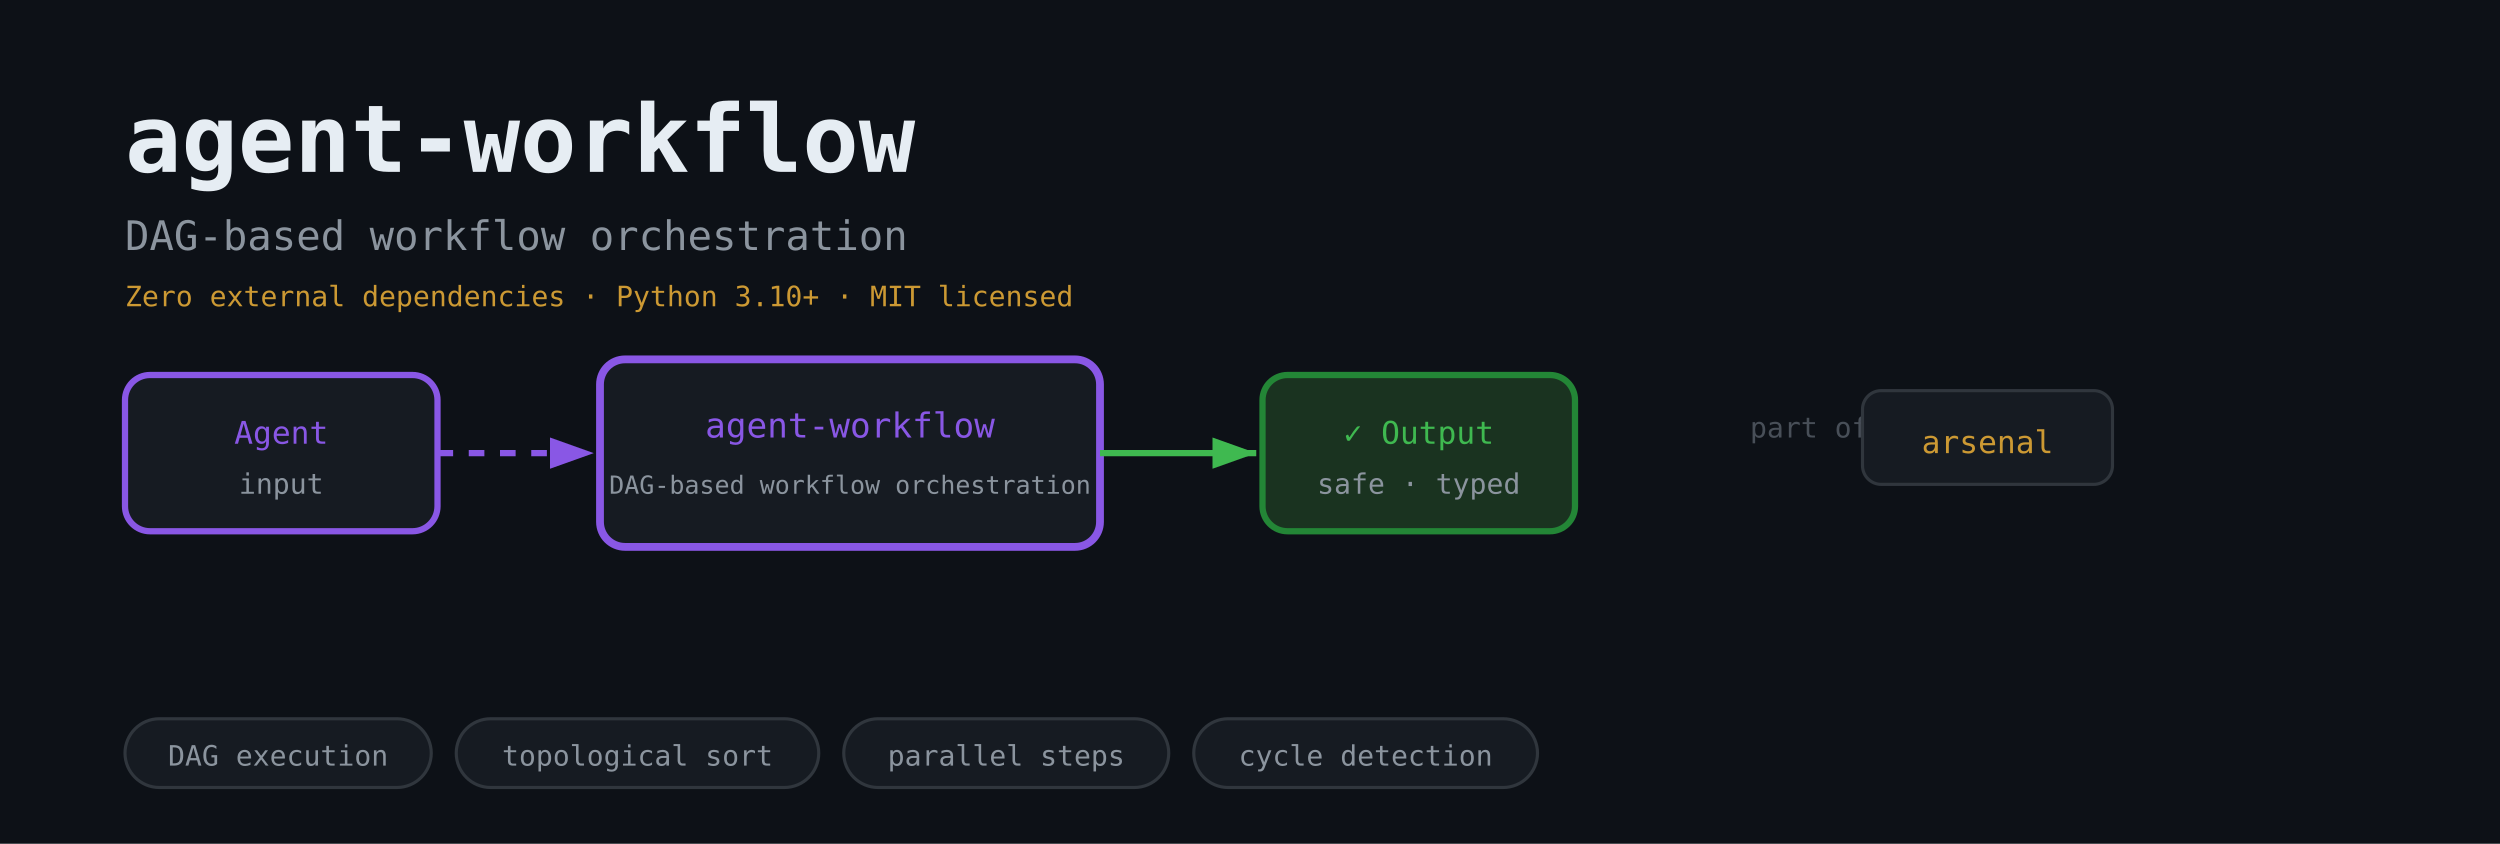
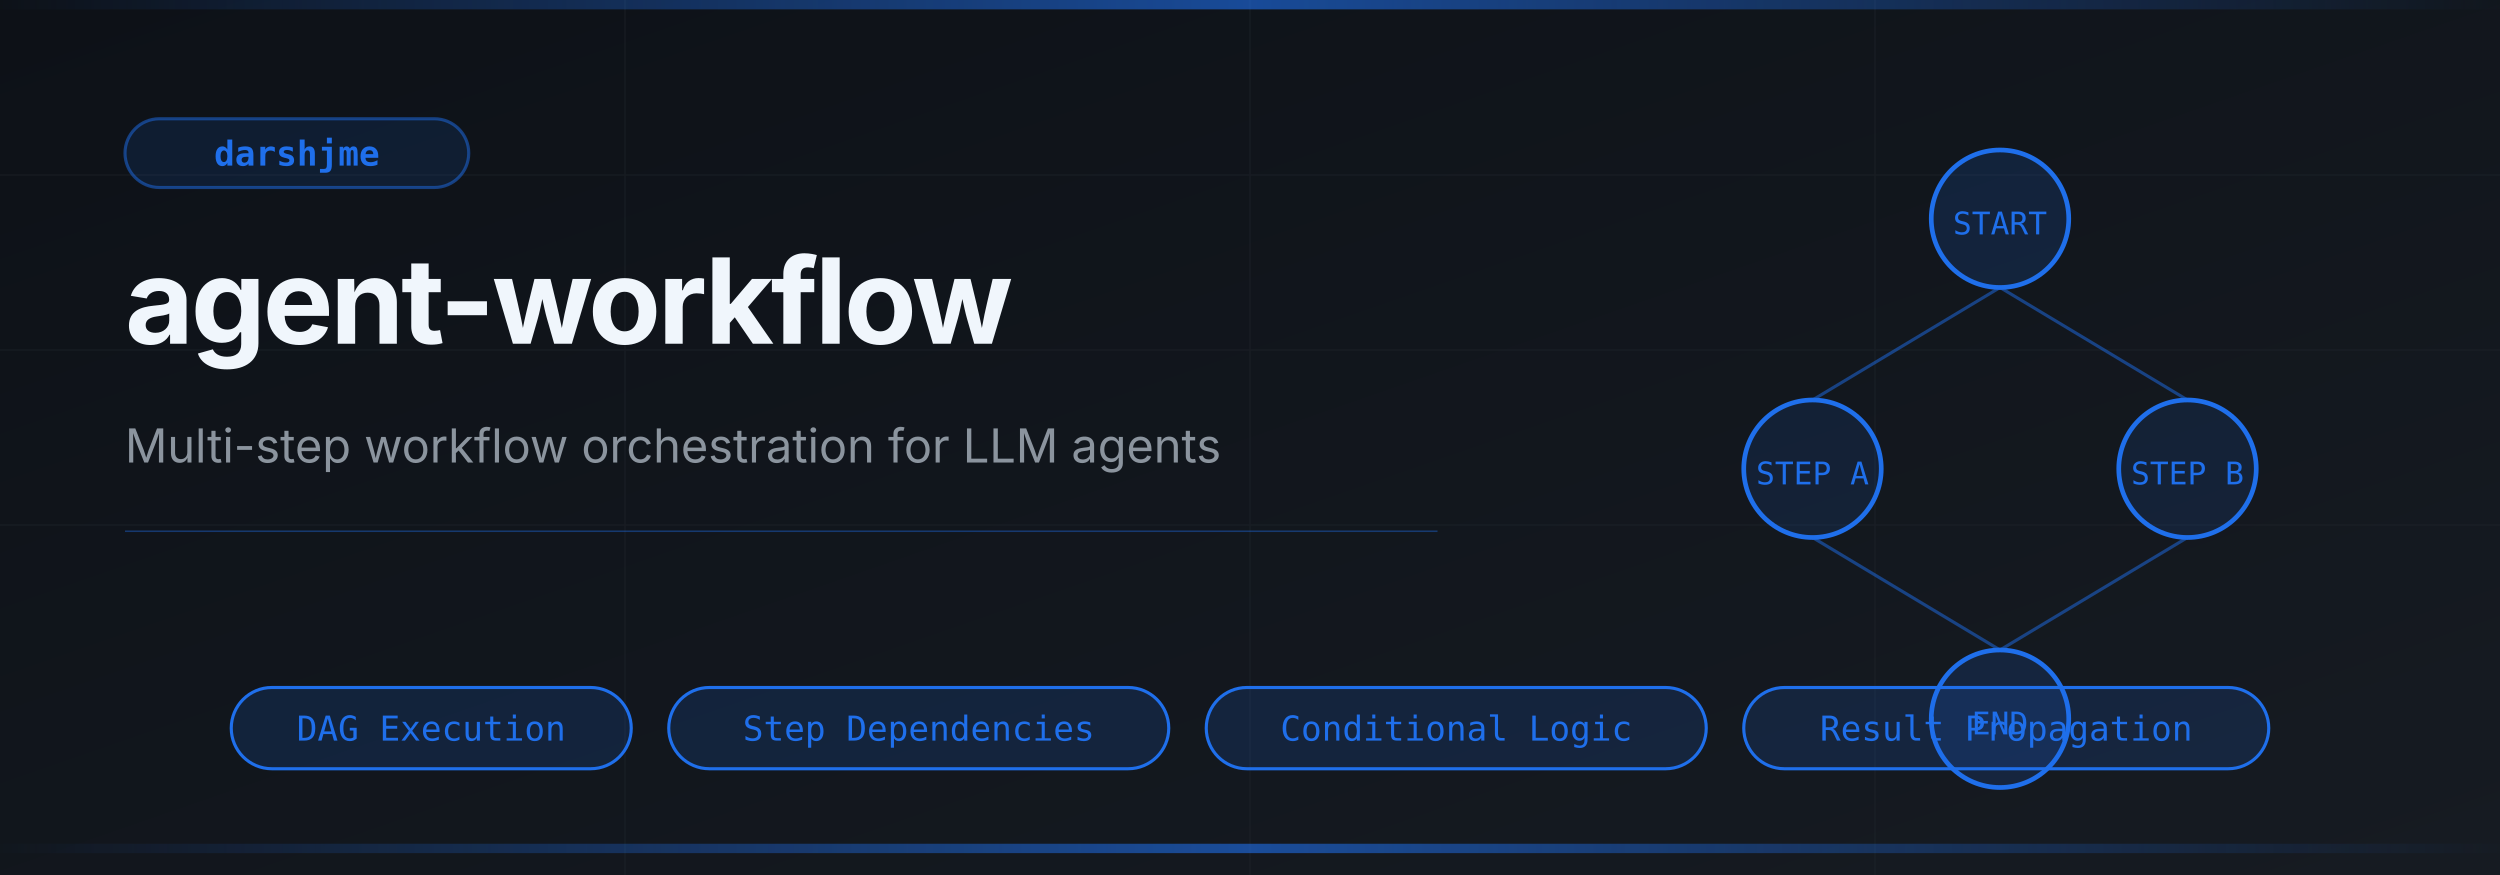
- <svg xmlns="http://www.w3.org/2000/svg" viewBox="0 0 800 270" width="800" height="270">
+ <svg xmlns="http://www.w3.org/2000/svg" viewBox="0 0 800 280" width="800" height="280">
  <defs>
-     <style>
-       @keyframes pulse{0%,100%{opacity:0.6}50%{opacity:1}}
-       @keyframes flow{from{stroke-dashoffset:20}to{stroke-dashoffset:0}}
-       .pulse{animation:pulse 2s ease-in-out infinite}
-       .flow{animation:flow 1s linear infinite;stroke-dasharray:5 5}
-     </style>
+     <linearGradient id="bg" x1="0%" y1="0%" x2="100%" y2="100%">
+       <stop offset="0%" style="stop-color:#0d1117" />
+       <stop offset="100%" style="stop-color:#161b22" />
+     </linearGradient>
+     <linearGradient id="accent_grad" x1="0%" y1="0%" x2="100%" y2="0%">
+       <stop offset="0%" style="stop-color:#1f6feb;stop-opacity:0" />
+       <stop offset="50%" style="stop-color:#1f6feb;stop-opacity:0.6" />
+       <stop offset="100%" style="stop-color:#1f6feb;stop-opacity:0" />
+     </linearGradient>
  </defs>
-   <rect width="800" height="270" fill="#0d1117" />
-   <text x="40" y="55" font-family="JetBrains Mono,monospace" font-size="30" font-weight="700" fill="#e6edf3">agent-workflow</text>
-   <text x="40" y="80" font-family="JetBrains Mono,monospace" font-size="13" fill="#8b949e">DAG-based workflow orchestration</text>
-   <text x="40" y="98" font-family="monospace" font-size="9" fill="#cc9933">Zero external dependencies · Python 3.10+ · MIT licensed</text>
-   <rect x="40" y="120" width="100" height="50" rx="8" fill="#161b22" stroke="#8957e5" stroke-width="2" class="pulse" />
-   <text x="90" y="142" font-family="monospace" font-size="10" fill="#8957e5" text-anchor="middle">Agent</text>
-   <text x="90" y="158" font-family="monospace" font-size="9" fill="#8b949e" text-anchor="middle">input</text>
-   <line x1="140" y1="145" x2="190" y2="145" stroke="#8957e5" stroke-width="2" class="flow" marker-end="url(#arr)" />
-   <defs>
-     <marker id="arr" markerWidth="7" markerHeight="5" refX="7" refY="2.5" orient="auto">
-       <polygon points="0 0,7 2.5,0 5" fill="#8957e5" />
-     </marker>
-   </defs>
-   <rect x="192" y="115" width="160" height="60" rx="8" fill="#161b22" stroke="#8957e5" stroke-width="2.5" />
-   <text x="272" y="140" font-family="monospace" font-size="11" fill="#8957e5" text-anchor="middle">agent-workflow</text>
-   <text x="272" y="158" font-family="monospace" font-size="8" fill="#8b949e" text-anchor="middle">DAG-based workflow orchestration</text>
-   <line x1="352" y1="145" x2="402" y2="145" stroke="#3fb950" stroke-width="2" marker-end="url(#arr2)" />
-   <defs>
-     <marker id="arr2" markerWidth="7" markerHeight="5" refX="7" refY="2.5" orient="auto">
-       <polygon points="0 0,7 2.5,0 5" fill="#3fb950" />
-     </marker>
-   </defs>
-   <rect x="404" y="120" width="100" height="50" rx="8" fill="#1a3320" stroke="#238636" stroke-width="2" />
-   <text x="454" y="142" font-family="monospace" font-size="10" fill="#3fb950" text-anchor="middle">✓ Output</text>
-   <text x="454" y="158" font-family="monospace" font-size="9" fill="#8b949e" text-anchor="middle">safe · typed</text>
-   <text x="560" y="140" font-family="monospace" font-size="9" fill="#484f58">part of</text>
-   <rect x="596" y="125" width="80" height="30" rx="6" fill="#161b22" stroke="#30363d" stroke-width="1" />
-   <text x="636" y="145" font-family="monospace" font-size="10" fill="#cc9933" text-anchor="middle">arsenal</text>
-   <rect x="40" y="230" width="98" height="22" rx="11" fill="#161b22" stroke="#30363d" stroke-width="1" />
-   <text x="89" y="245" font-family="monospace" font-size="9" fill="#8b949e" text-anchor="middle">DAG execution</text>
-   <rect x="146" y="230" width="116" height="22" rx="11" fill="#161b22" stroke="#30363d" stroke-width="1" />
-   <text x="204" y="245" font-family="monospace" font-size="9" fill="#8b949e" text-anchor="middle">topological sort</text>
-   <rect x="270" y="230" width="104" height="22" rx="11" fill="#161b22" stroke="#30363d" stroke-width="1" />
-   <text x="322" y="245" font-family="monospace" font-size="9" fill="#8b949e" text-anchor="middle">parallel steps</text>
-   <rect x="382" y="230" width="110" height="22" rx="11" fill="#161b22" stroke="#30363d" stroke-width="1" />
-   <text x="437" y="245" font-family="monospace" font-size="9" fill="#8b949e" text-anchor="middle">cycle detection</text>
+   <rect width="800" height="280" fill="url(#bg)" />
+   <g stroke="#21262d" stroke-width="0.5" opacity="0.4">
+     <line x1="0" y1="56" x2="800" y2="56" />
+     <line x1="0" y1="112" x2="800" y2="112" />
+     <line x1="0" y1="168" x2="800" y2="168" />
+     <line x1="200" y1="0" x2="200" y2="280" />
+     <line x1="400" y1="0" x2="400" y2="280" />
+     <line x1="600" y1="0" x2="600" y2="280" />
+   </g>
+   <rect x="0" y="270" width="800" height="3" fill="url(#accent_grad)" />
+   <rect x="0" y="0" width="800" height="3" fill="url(#accent_grad)" />
+   <g transform="translate(500, 40)">
+     <circle cx="140" cy="30" r="22" fill="#1f6feb" fill-opacity="0.15" stroke="#1f6feb" stroke-width="1.5" />
+     <text x="140" y="35" fill="#1f6feb" font-size="10" text-anchor="middle" font-family="monospace">START</text>
+     <circle cx="80" cy="110" r="22" fill="#1f6feb" fill-opacity="0.12" stroke="#1f6feb" stroke-width="1.5" />
+     <text x="80" y="115" fill="#1f6feb" font-size="10" text-anchor="middle" font-family="monospace">STEP A</text>
+     <circle cx="200" cy="110" r="22" fill="#1f6feb" fill-opacity="0.12" stroke="#1f6feb" stroke-width="1.5" />
+     <text x="200" y="115" fill="#1f6feb" font-size="10" text-anchor="middle" font-family="monospace">STEP B</text>
+     <circle cx="140" cy="190" r="22" fill="#1f6feb" fill-opacity="0.15" stroke="#1f6feb" stroke-width="1.5" />
+     <text x="140" y="195" fill="#1f6feb" font-size="10" text-anchor="middle" font-family="monospace">END</text>
+     <line x1="140" y1="52" x2="80" y2="88" stroke="#1f6feb" stroke-width="1" stroke-opacity="0.5" marker-end="url(#arrow)" />
+     <line x1="140" y1="52" x2="200" y2="88" stroke="#1f6feb" stroke-width="1" stroke-opacity="0.5" />
+     <line x1="80" y1="132" x2="140" y2="168" stroke="#1f6feb" stroke-width="1" stroke-opacity="0.5" />
+     <line x1="200" y1="132" x2="140" y2="168" stroke="#1f6feb" stroke-width="1" stroke-opacity="0.5" />
+     <circle cx="140" cy="30" r="22" fill="none" stroke="#1f6feb" stroke-width="2" opacity="0">
+       <animate attributeName="r" values="22;35;22" dur="2s" repeatCount="indefinite" />
+       <animate attributeName="opacity" values="0.6;0;0.6" dur="2s" repeatCount="indefinite" />
+     </circle>
+   </g>
+   <rect x="40" y="38" width="110" height="22" rx="11" fill="#1f6feb" fill-opacity="0.12" stroke="#1f6feb" stroke-width="1" stroke-opacity="0.5" />
+   <text x="95" y="53" fill="#1f6feb" font-family="monospace" font-size="11" text-anchor="middle" font-weight="600">darshjme</text>
+   <text x="40" y="110" fill="#f0f6fc" font-family="-apple-system, 'Segoe UI', sans-serif" font-size="38" font-weight="700" letter-spacing="-1">agent-workflow</text>
+   <text x="40" y="148" fill="#8b949e" font-family="-apple-system, 'Segoe UI', sans-serif" font-size="15">Multi-step workflow orchestration for LLM agents</text>
+   <line x1="40" y1="170" x2="460" y2="170" stroke="#1f6feb" stroke-width="0.5" stroke-opacity="0.4" />
+   <rect x="74" y="220" width="128" height="26" rx="13" fill="#1f6feb" fill-opacity="0.15" stroke="#1f6feb" stroke-width="1" />
+   <text x="138" y="237" fill="#1f6feb" font-family="monospace" font-size="11" text-anchor="middle">DAG Execution</text>
+   <rect x="214" y="220" width="160" height="26" rx="13" fill="#1f6feb" fill-opacity="0.15" stroke="#1f6feb" stroke-width="1" />
+   <text x="294" y="237" fill="#1f6feb" font-family="monospace" font-size="11" text-anchor="middle">Step Dependencies</text>
+   <rect x="386" y="220" width="160" height="26" rx="13" fill="#1f6feb" fill-opacity="0.15" stroke="#1f6feb" stroke-width="1" />
+   <text x="466" y="237" fill="#1f6feb" font-family="monospace" font-size="11" text-anchor="middle">Conditional Logic</text>
+   <rect x="558" y="220" width="168" height="26" rx="13" fill="#1f6feb" fill-opacity="0.15" stroke="#1f6feb" stroke-width="1" />
+   <text x="642" y="237" fill="#1f6feb" font-family="monospace" font-size="11" text-anchor="middle">Result Propagation</text>
</svg>
